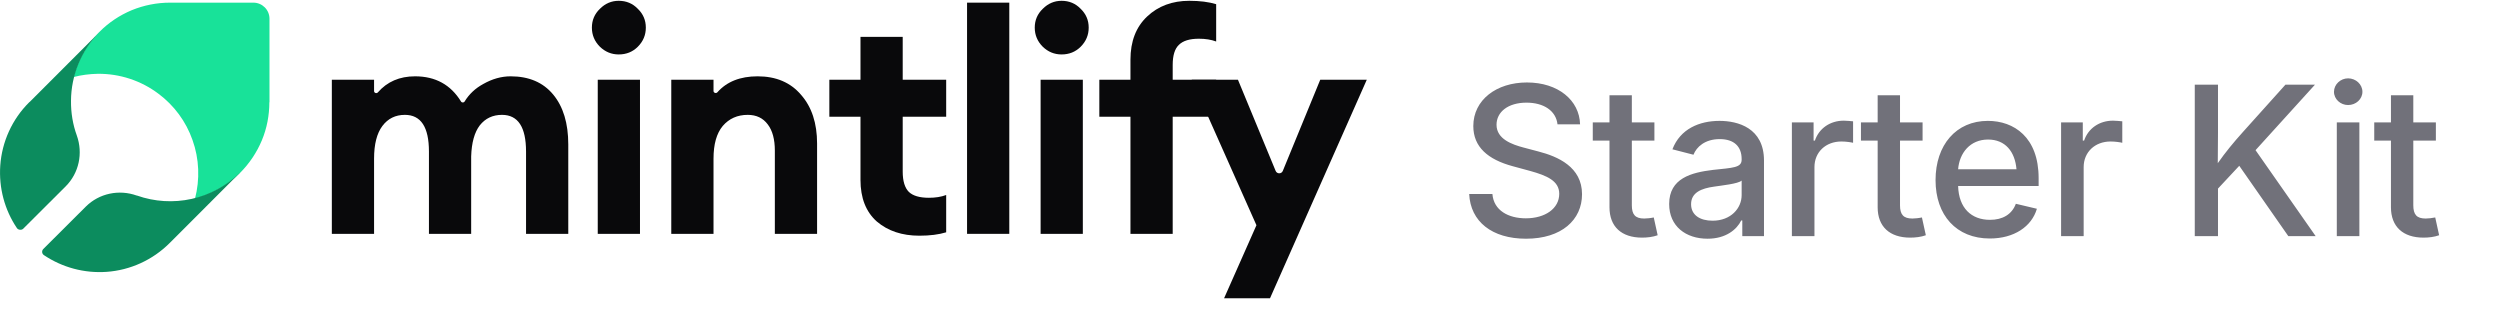
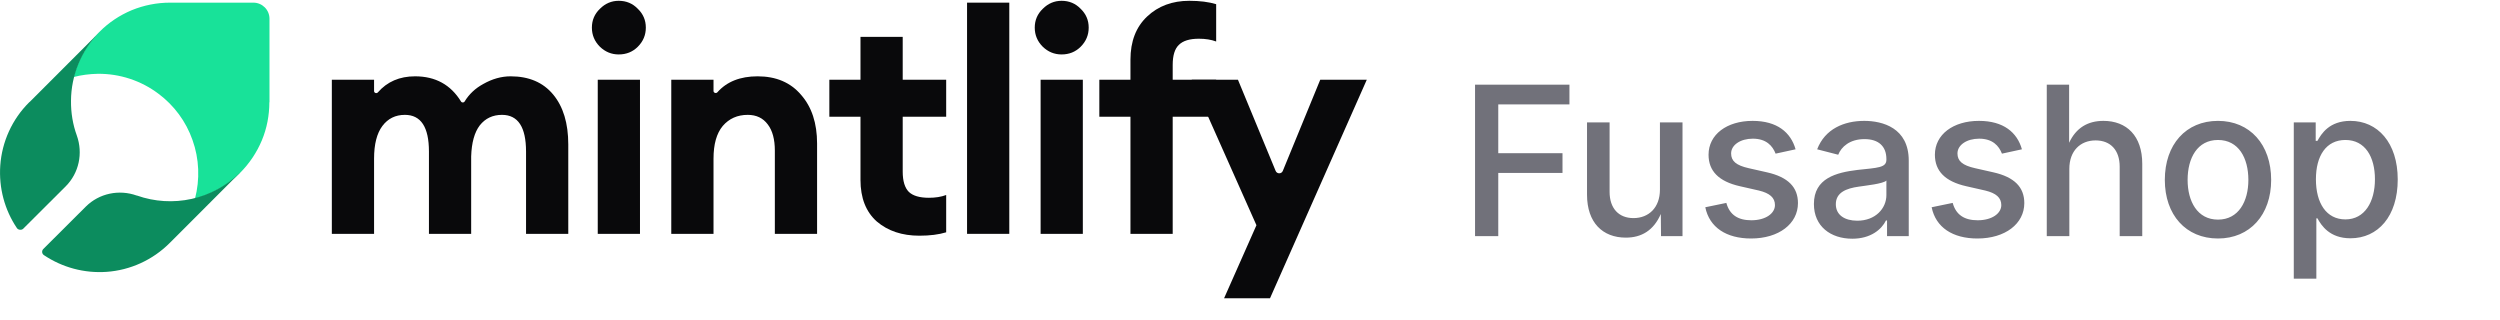
<svg xmlns="http://www.w3.org/2000/svg" width="180" height="23" viewBox="0 0 180 23" fill="none">
  <path d="M91.44 21.476H88.133L90.464 16.216L85.802 5.74H89.132L91.847 12.307C91.943 12.536 92.268 12.536 92.362 12.306L95.058 5.74H98.409L91.44 21.476Z" fill="#09090B" />
  <path d="M81.393 16.837V8.403H79.152V5.74H81.393V4.297C81.393 2.98 81.792 1.944 82.592 1.19C83.391 0.435 84.404 0.058 85.633 0.058C86.387 0.058 87.031 0.139 87.564 0.302V2.988C87.208 2.854 86.794 2.788 86.32 2.788C85.655 2.788 85.174 2.936 84.878 3.232C84.582 3.513 84.434 3.994 84.434 4.674V5.74H87.564V8.403H84.434V16.837H81.393Z" fill="#09090B" />
  <path d="M76.433 3.92C75.915 3.92 75.463 3.735 75.079 3.365C74.694 2.98 74.502 2.521 74.502 1.989C74.502 1.456 74.694 1.005 75.079 0.635C75.463 0.25 75.915 0.058 76.433 0.058C76.98 0.058 77.438 0.25 77.809 0.635C78.193 1.005 78.386 1.456 78.386 1.989C78.386 2.521 78.193 2.98 77.809 3.365C77.438 3.735 76.98 3.92 76.433 3.92ZM74.924 16.837V5.74H77.964V16.837H74.924Z" fill="#09090B" />
  <path d="M69.628 16.837V0.191H72.669V16.837H69.628Z" fill="#09090B" />
  <path d="M66.194 16.97C64.951 16.97 63.93 16.63 63.131 15.949C62.347 15.254 61.955 14.255 61.955 12.953V8.403H59.713V5.74H61.955V2.655H64.995V5.74H68.125V8.403H64.995V12.354C64.995 13.034 65.143 13.523 65.439 13.819C65.735 14.1 66.216 14.24 66.882 14.24C67.355 14.24 67.769 14.174 68.125 14.04V16.726C67.592 16.889 66.948 16.97 66.194 16.97Z" fill="#09090B" />
  <path d="M48.332 16.837V5.74H51.373V6.551C51.373 6.688 51.559 6.748 51.65 6.646C52.328 5.879 53.293 5.495 54.546 5.495C55.878 5.495 56.921 5.939 57.676 6.827C58.445 7.7 58.83 8.869 58.83 10.334V16.837H55.789V10.844C55.789 10.03 55.619 9.402 55.279 8.958C54.939 8.499 54.458 8.27 53.836 8.27C53.096 8.27 52.497 8.536 52.038 9.069C51.594 9.601 51.373 10.386 51.373 11.421V16.837H48.332Z" fill="#09090B" />
  <path d="M44.547 3.92C44.029 3.92 43.578 3.735 43.193 3.365C42.809 2.98 42.616 2.521 42.616 1.989C42.616 1.456 42.809 1.005 43.193 0.635C43.578 0.25 44.029 0.058 44.547 0.058C45.095 0.058 45.553 0.25 45.923 0.635C46.308 1.005 46.5 1.456 46.5 1.989C46.5 2.521 46.308 2.98 45.923 3.365C45.553 3.735 45.095 3.92 44.547 3.92ZM43.038 16.837V5.74H46.079V16.837H43.038Z" fill="#09090B" />
  <path d="M37.875 16.837V10.911C37.875 9.15 37.298 8.27 36.144 8.27C35.478 8.27 34.945 8.521 34.546 9.024C34.161 9.527 33.954 10.275 33.924 11.266V16.837H30.884V10.911C30.884 9.15 30.306 8.27 29.152 8.27C28.472 8.27 27.932 8.536 27.532 9.069C27.133 9.601 26.933 10.386 26.933 11.421V16.837H23.892V5.74H26.933V6.559C26.933 6.695 27.116 6.755 27.206 6.652C27.878 5.881 28.771 5.495 29.885 5.495C31.349 5.495 32.452 6.1 33.193 7.309C33.252 7.404 33.395 7.403 33.454 7.307C33.774 6.78 34.219 6.361 34.79 6.05C35.441 5.68 36.099 5.495 36.765 5.495C38.082 5.495 39.103 5.932 39.828 6.805C40.553 7.678 40.916 8.876 40.916 10.4V16.837H37.875Z" fill="#09090B" />
  <path d="M19.403 7.362V1.35C19.403 0.705 18.879 0.191 18.244 0.191H12.235C11.291 0.191 10.357 0.378 9.487 0.733C8.618 1.098 7.824 1.621 7.16 2.295L7.114 2.341C6.235 3.23 5.609 4.333 5.291 5.548C5.861 5.399 6.45 5.324 7.039 5.314C8.609 5.296 10.151 5.801 11.403 6.745C12.534 7.586 13.394 8.746 13.861 10.083C14.347 11.438 14.403 12.916 14.039 14.309C15.244 13.991 16.356 13.364 17.244 12.486L17.291 12.439C17.954 11.775 18.487 10.98 18.851 10.111C19.216 9.241 19.393 8.306 19.393 7.362H19.403Z" fill="#18E299" />
  <path d="M5.112 7.26C5.121 5.416 5.857 3.646 7.151 2.324L2.151 7.326C2.133 7.344 2.114 7.354 2.095 7.372C0.876 8.583 0.14 10.204 0.019 11.918C-0.092 13.52 0.327 15.103 1.22 16.426C1.306 16.552 1.537 16.593 1.667 16.472L4.73 13.417C5.689 12.458 5.987 11.033 5.531 9.757C5.242 8.965 5.103 8.117 5.112 7.26Z" fill="#0C8C5E" />
  <path d="M17.262 12.44C16.303 13.38 15.102 14.032 13.799 14.321C12.486 14.61 11.127 14.526 9.861 14.079C9.861 14.079 9.851 14.079 9.842 14.079C8.567 13.622 7.142 13.921 6.183 14.871L3.12 17.926C2.99 18.056 3.009 18.27 3.167 18.373C4.489 19.258 6.072 19.686 7.673 19.574C9.386 19.453 10.997 18.717 12.216 17.497L12.263 17.451L17.262 12.449V12.44Z" fill="#0C8C5E" />
-   <text x="105" y="17" font-family="Inter, ui-sans-serif, system-ui, -apple-system, sans-serif" font-size="15" font-weight="500" fill="#71717A" letter-spacing="-0.01em">Starter Kit</text>
+   <text x="105" y="17" font-family="Inter, ui-sans-serif, system-ui, -apple-system, sans-serif" font-size="15" font-weight="500" fill="#71717A" letter-spacing="-0.01em">Fusashop</text>
</svg>
